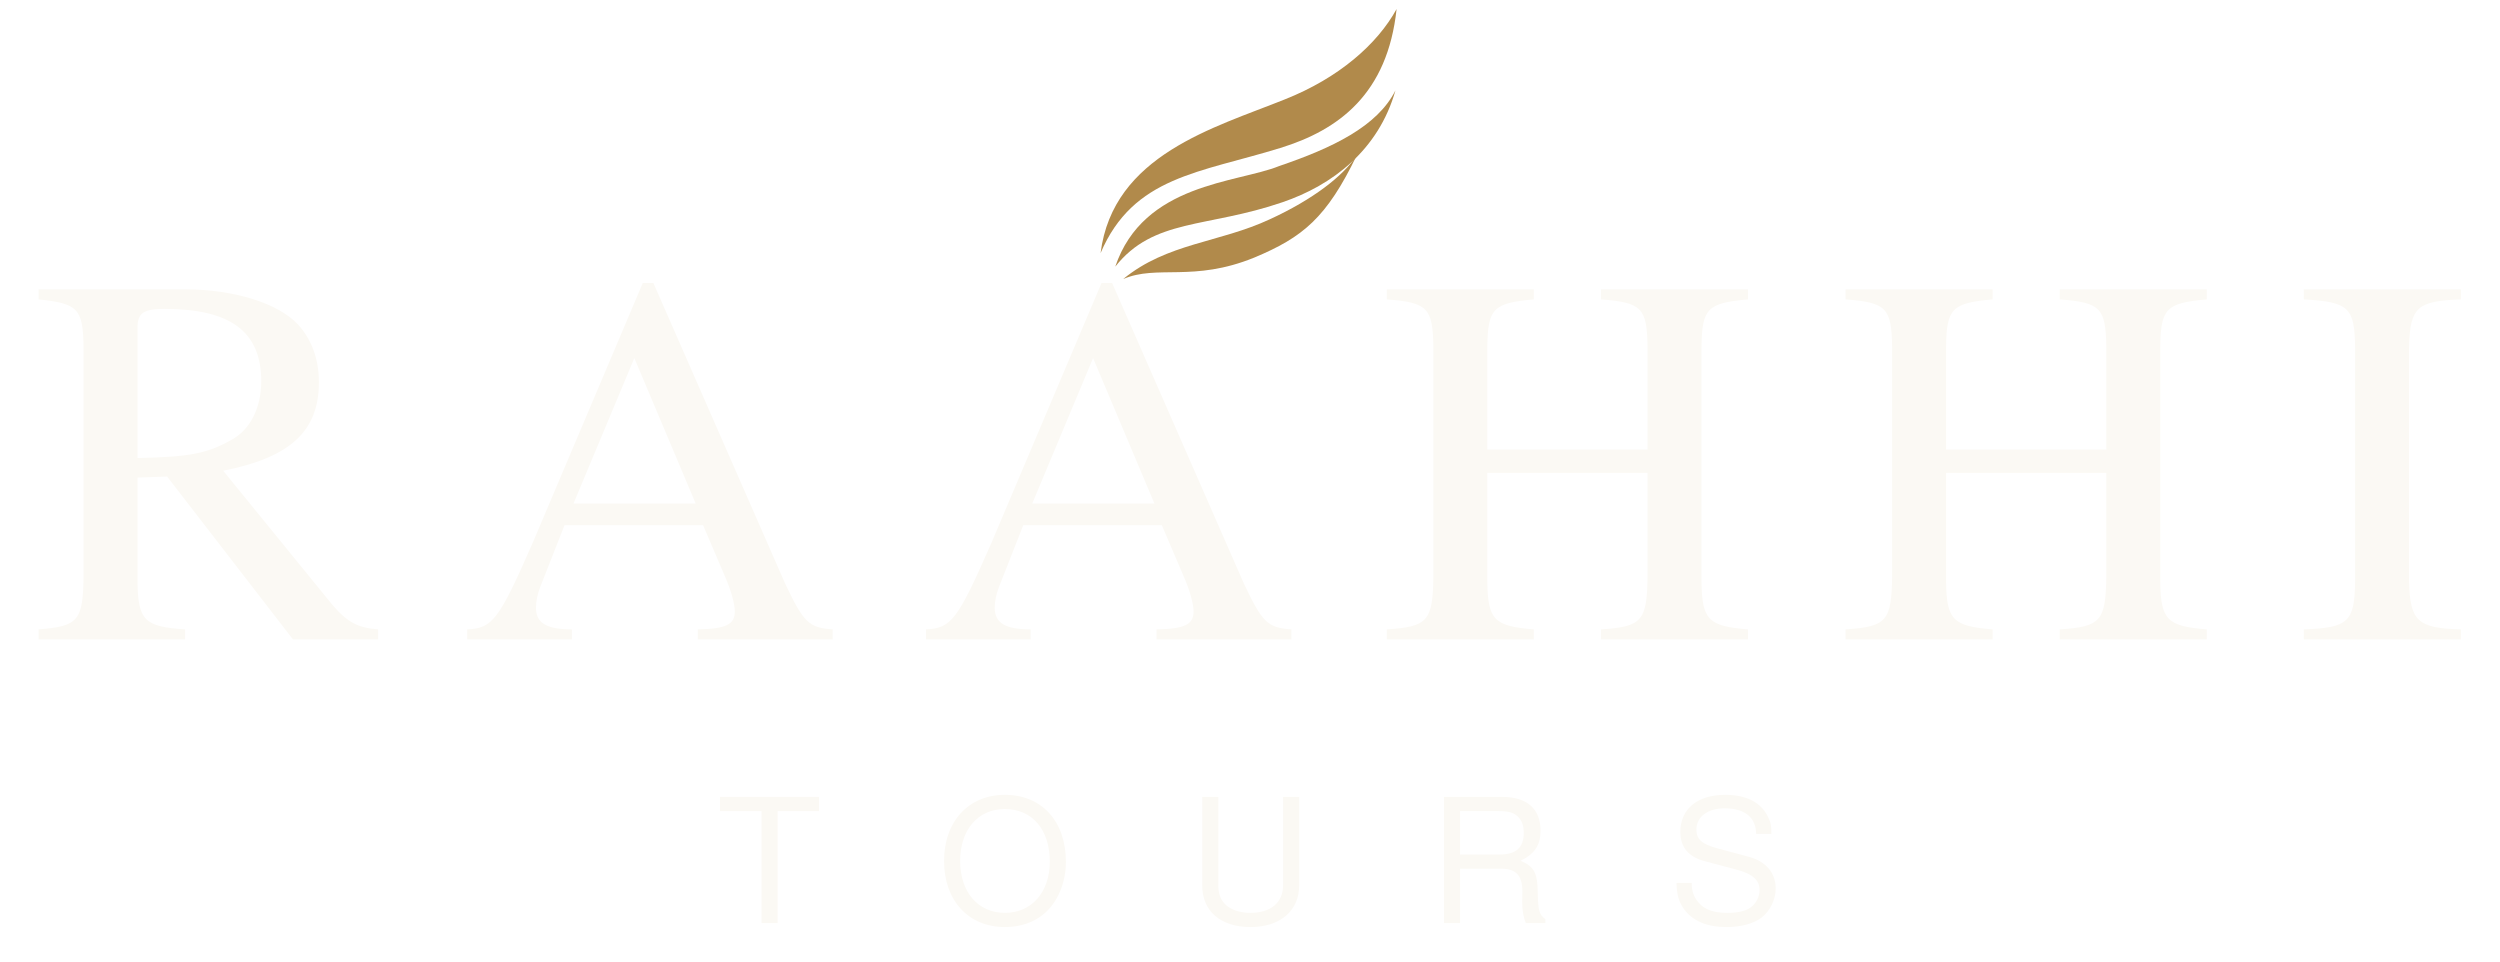
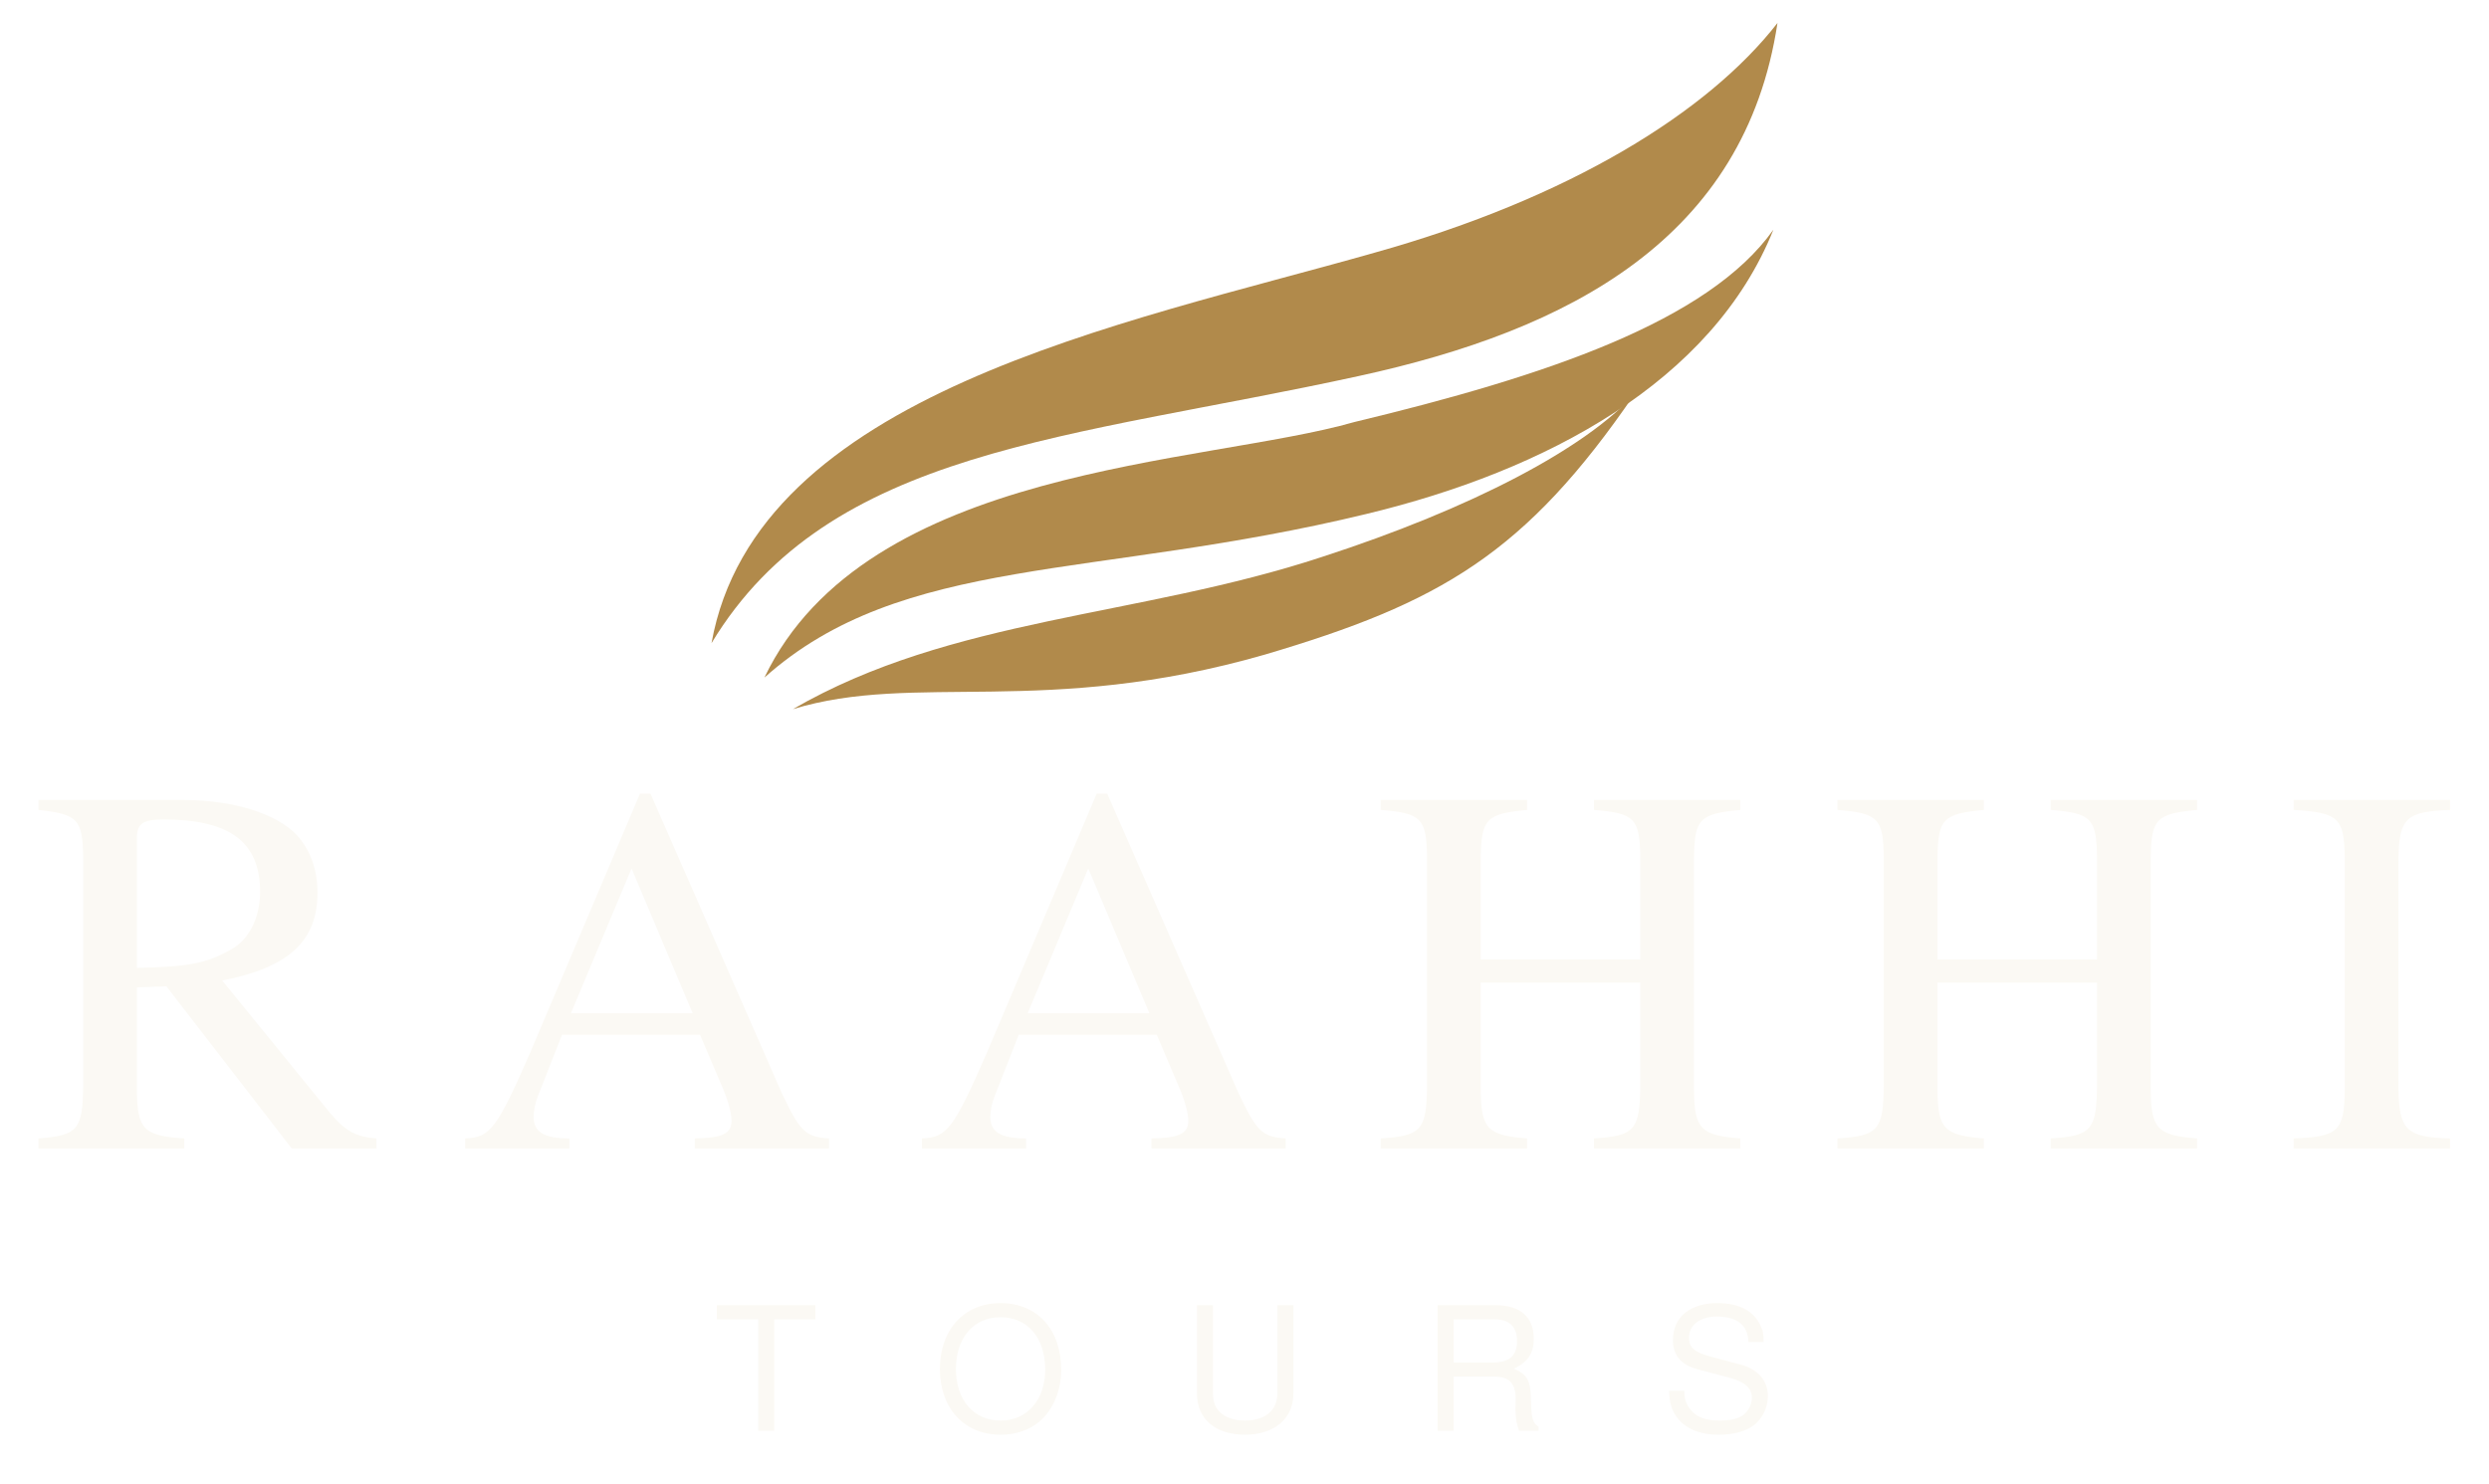
- <svg xmlns="http://www.w3.org/2000/svg" viewBox="0 0 520 200" role="img" aria-label="RAAHHI TOURS">
-   <g fill="#B18A4B" transform="translate(212 0) scale(.235)">
+ <svg xmlns="http://www.w3.org/2000/svg" viewBox="0 0 520 310" role="img" aria-label="RAAHHI TOURS">
+   <g fill="#B18A4B" transform="translate(87.45 0) scale(.85 .60)">
    <path d="M72 224 C83 137 173 113 235 88 C283 69 317 39 334 8 C326 83 283 115 231 131 C160 153 101 156 72 224 Z" />
    <path d="M85 236 C110 162 193 162 230 147 C277 131 317 112 333 80 C318 133 277 164 233 179 C166 202 119 193 85 236 Z" />
    <path d="M92 247 C131 215 177 215 222 194 C259 177 287 156 299 137 C272 193 251 210 208 228 C154 250 122 234 92 247 Z" />
  </g>
  <g fill="#FBF9F4">
-     <path transform="translate(6.160 133) scale(0.11 -0.11)" d="M659 19C621 22 601 32 572 66L366 319C493 344 547 394 547 486C547 529 534 566 508 595C470 636 386 662 293 662H17V643C91 635 101 626 102 553V120C101 35 92 25 17 19V0H294V19C217 24 205 36 204 109V306L260 308L498 0H659ZM204 589C204 617 215 625 255 625C380 625 438 582 438 488C438 438 417 396 381 377C335 351 300 345 204 343Z" />
-     <path transform="translate(95.530 133) scale(0.11 -0.11)" d="M706 19C661 22 651 32 616 106L367 674H347L139 183C75 37 63 21 15 19V0H213V19C165 19 145 31 145 60C145 72 148 86 153 99L199 216H461L502 120C514 93 521 67 521 53C521 28 504 20 451 19V0H706ZM216 257 331 532 447 257Z" />
-     <path transform="translate(190.950 133) scale(0.11 -0.11)" d="M706 19C661 22 651 32 616 106L367 674H347L139 183C75 37 63 21 15 19V0H213V19C165 19 145 31 145 60C145 72 148 86 153 99L199 216H461L502 120C514 93 521 67 521 53C521 28 504 20 451 19V0H706ZM216 257 331 532 447 257Z" />
-     <path transform="translate(286.370 133) scale(0.11 -0.11)" d="M19 0H297V19C222 25 210 37 209 109V315H512V120C511 35 502 24 424 19V0H702V19C627 25 615 37 614 109V553C615 626 625 636 702 643V662H424V643C501 637 511 627 512 553V359H209V553C210 626 220 636 297 643V662H19V643C96 637 106 627 107 553V120C106 35 97 24 19 19Z" />
-     <path transform="translate(381.790 133) scale(0.11 -0.11)" d="M19 0H297V19C222 25 210 37 209 109V315H512V120C511 35 502 24 424 19V0H702V19C627 25 615 37 614 109V553C615 626 625 636 702 643V662H424V643C501 637 511 627 512 553V359H209V553C210 626 220 636 297 643V662H19V643C96 637 106 627 107 553V120C106 35 97 24 19 19Z" />
-     <path transform="translate(477.210 133) scale(0.11 -0.11)" d="M18 0H315V19C233 21 219 35 217 109V553C219 628 232 640 315 643V662H18V643C103 638 114 628 115 553V109C114 33 102 22 18 19Z" />
-     <path transform="translate(149.000 192) scale(0.036 -0.036)" d="M354 647H593V729H21V647H261V0H354Z" />
-     <path transform="translate(194.996 192) scale(0.036 -0.036)" d="M389 741C180 741 38 587 38 359C38 130 179 -23 390 -23C479 -23 557 4 616 54C695 121 742 234 742 353C742 588 603 741 389 741ZM389 659C547 659 649 540 649 355C649 179 544 59 390 59C234 59 131 179 131 359C131 539 234 659 389 659Z" />
-     <path transform="translate(247.004 192) scale(0.036 -0.036)" d="M552 729V217C552 119 481 59 364 59C310 59 266 72 231 97C195 125 178 162 178 217V729H85V217C85 69 191 -23 364 -23C535 -23 645 71 645 217V729Z" />
-     <path transform="translate(296.996 192) scale(0.036 -0.036)" d="M186 314H426C509 314 546 274 546 184L545 119C545 74 553 30 566 0H679V23C644 47 637 73 635 170C634 290 615 326 536 360C618 401 651 450 651 534C651 660 573 729 429 729H93V0H186ZM186 396V647H411C463 647 493 639 516 619C541 598 554 565 554 522C554 435 510 396 411 396Z" />
-     <path transform="translate(346.988 192) scale(0.036 -0.036)" d="M596 515C596 565 593 579 577 613C537 697 452 741 329 741C169 741 70 659 70 527C70 438 117 382 213 357L394 309C487 285 528 248 528 191C528 152 507 112 476 90C447 69 401 59 342 59C262 59 209 78 174 120C147 152 135 187 136 232H48C49 165 62 121 91 81C141 12 225 -23 336 -23C423 -23 494 -3 541 33C590 72 621 137 621 200C621 290 565 356 466 383L283 432C195 456 163 484 163 540C163 614 228 663 326 663C442 663 507 611 508 515Z" />
+     <path transform="translate(6.160 240) scale(0.11 -0.11)" d="M659 19C621 22 601 32 572 66L366 319C493 344 547 394 547 486C547 529 534 566 508 595C470 636 386 662 293 662H17V643C91 635 101 626 102 553V120C101 35 92 25 17 19V0H294V19C217 24 205 36 204 109V306L260 308L498 0H659ZM204 589C204 617 215 625 255 625C380 625 438 582 438 488C438 438 417 396 381 377C335 351 300 345 204 343Z" />
+     <path transform="translate(95.530 240) scale(0.11 -0.11)" d="M706 19C661 22 651 32 616 106L367 674H347L139 183C75 37 63 21 15 19V0H213V19C165 19 145 31 145 60C145 72 148 86 153 99L199 216H461L502 120C514 93 521 67 521 53C521 28 504 20 451 19V0H706ZM216 257 331 532 447 257Z" />
+     <path transform="translate(190.950 240) scale(0.11 -0.11)" d="M706 19C661 22 651 32 616 106L367 674H347L139 183C75 37 63 21 15 19V0H213V19C165 19 145 31 145 60C145 72 148 86 153 99L199 216H461L502 120C514 93 521 67 521 53C521 28 504 20 451 19V0H706ZM216 257 331 532 447 257Z" />
+     <path transform="translate(286.370 240) scale(0.11 -0.11)" d="M19 0H297V19C222 25 210 37 209 109V315H512V120C511 35 502 24 424 19V0H702V19C627 25 615 37 614 109V553C615 626 625 636 702 643V662H424V643C501 637 511 627 512 553V359H209V553C210 626 220 636 297 643V662H19V643C96 637 106 627 107 553V120C106 35 97 24 19 19Z" />
+     <path transform="translate(381.790 240) scale(0.11 -0.11)" d="M19 0H297V19C222 25 210 37 209 109V315H512V120C511 35 502 24 424 19V0H702V19C627 25 615 37 614 109V553C615 626 625 636 702 643V662H424V643C501 637 511 627 512 553V359H209V553C210 626 220 636 297 643V662H19V643C96 637 106 627 107 553V120C106 35 97 24 19 19Z" />
+     <path transform="translate(477.210 240) scale(0.11 -0.11)" d="M18 0H315V19C233 21 219 35 217 109V553C219 628 232 640 315 643V662H18V643C103 638 114 628 115 553V109C114 33 102 22 18 19Z" />
+     <path transform="translate(149.000 299) scale(0.036 -0.036)" d="M354 647H593V729H21V647H261V0H354Z" />
+     <path transform="translate(194.996 299) scale(0.036 -0.036)" d="M389 741C180 741 38 587 38 359C38 130 179 -23 390 -23C479 -23 557 4 616 54C695 121 742 234 742 353C742 588 603 741 389 741ZM389 659C547 659 649 540 649 355C649 179 544 59 390 59C234 59 131 179 131 359C131 539 234 659 389 659Z" />
+     <path transform="translate(247.004 299) scale(0.036 -0.036)" d="M552 729V217C552 119 481 59 364 59C310 59 266 72 231 97C195 125 178 162 178 217V729H85V217C85 69 191 -23 364 -23C535 -23 645 71 645 217V729Z" />
+     <path transform="translate(296.996 299) scale(0.036 -0.036)" d="M186 314H426C509 314 546 274 546 184L545 119C545 74 553 30 566 0H679V23C644 47 637 73 635 170C634 290 615 326 536 360C618 401 651 450 651 534C651 660 573 729 429 729H93V0H186ZM186 396V647H411C463 647 493 639 516 619C541 598 554 565 554 522C554 435 510 396 411 396Z" />
+     <path transform="translate(346.988 299) scale(0.036 -0.036)" d="M596 515C596 565 593 579 577 613C537 697 452 741 329 741C169 741 70 659 70 527C70 438 117 382 213 357L394 309C487 285 528 248 528 191C528 152 507 112 476 90C447 69 401 59 342 59C262 59 209 78 174 120C147 152 135 187 136 232H48C49 165 62 121 91 81C141 12 225 -23 336 -23C423 -23 494 -3 541 33C590 72 621 137 621 200C621 290 565 356 466 383L283 432C195 456 163 484 163 540C163 614 228 663 326 663C442 663 507 611 508 515Z" />
  </g>
</svg>
